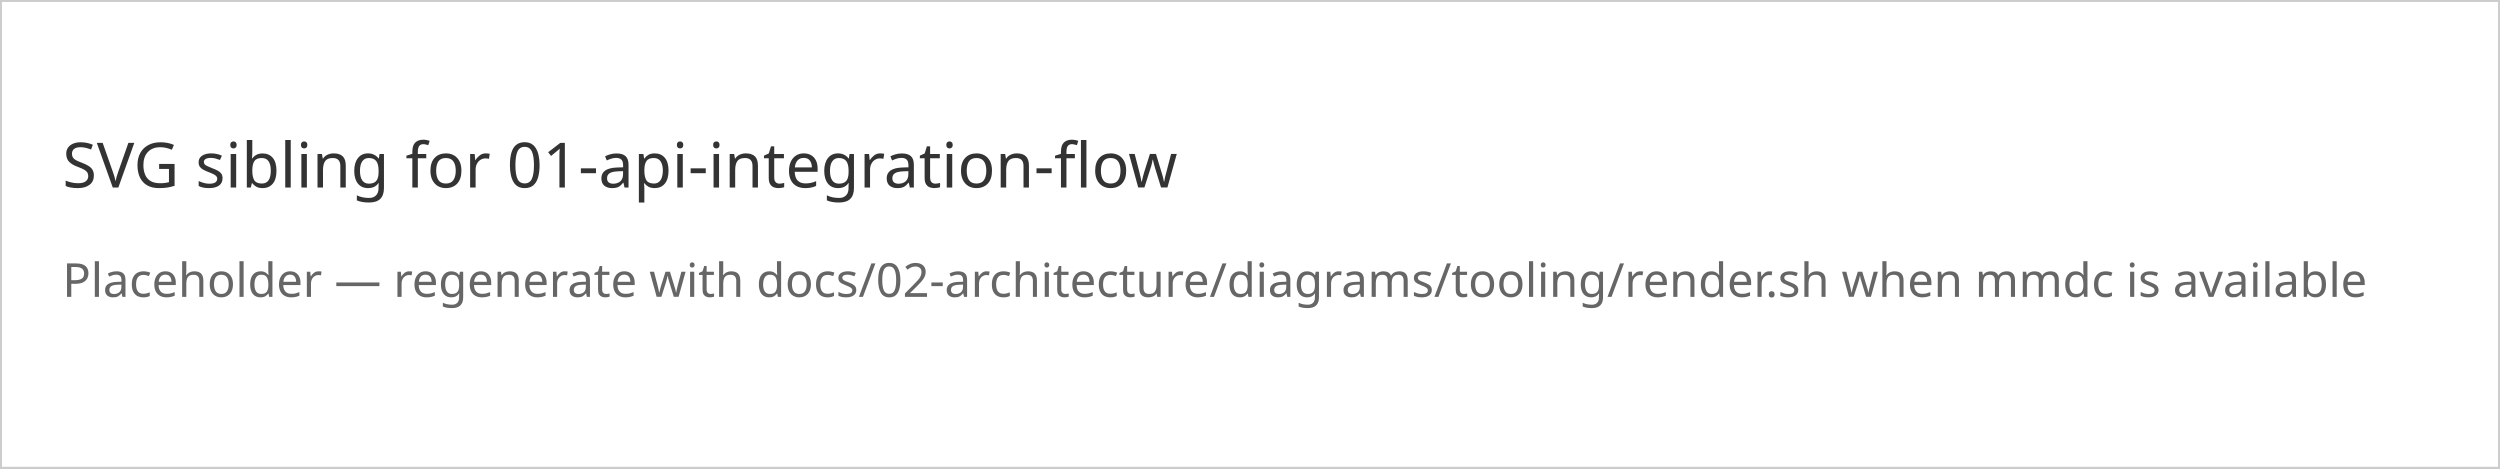
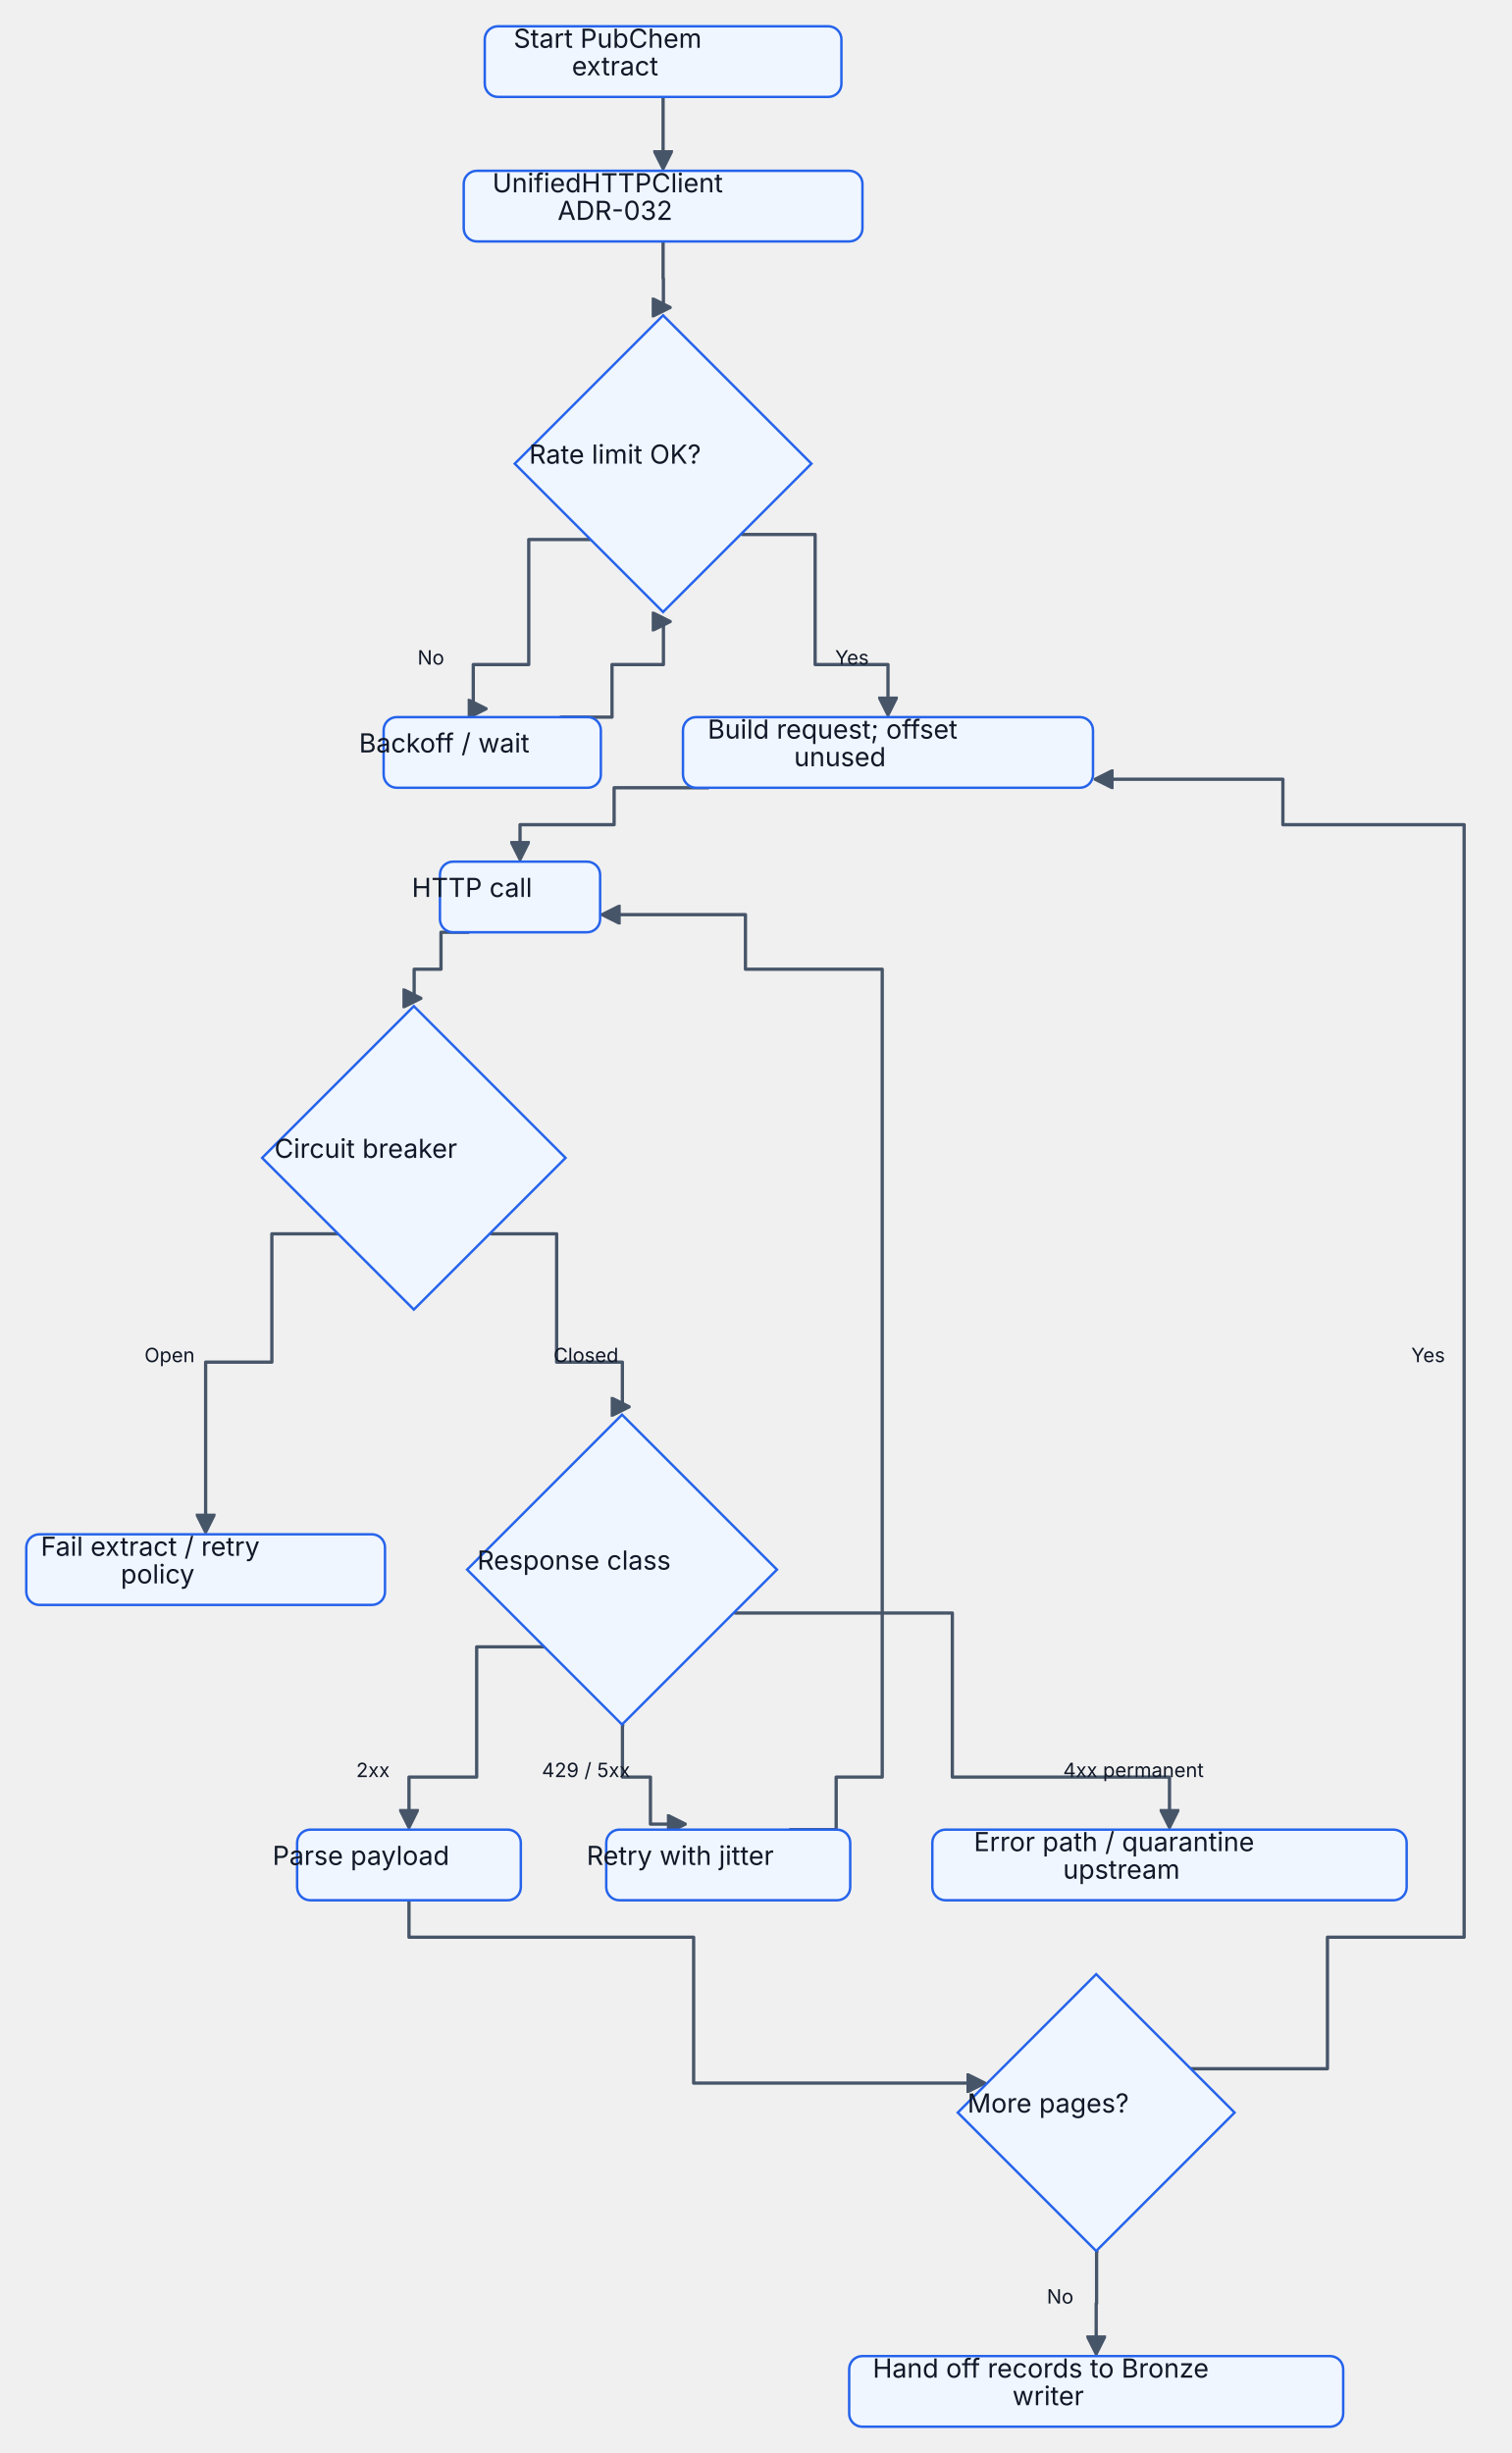
- <svg xmlns="http://www.w3.org/2000/svg" width="640" height="120" role="img">
-   <rect width="100%" height="100%" fill="#ffffff" stroke="#cccccc" />
-   <text x="16" y="48" font-family="Segoe UI, sans-serif" font-size="16" fill="#333333">
-     SVG sibling for 01-api-integration-flow
-   </text>
-   <text x="16" y="76" font-family="Segoe UI, sans-serif" font-size="12" fill="#666666">
-     Placeholder — regenerate with docs/02-architecture/diagrams/tooling/render.sh when mmdc is available
-   </text>
+ <svg xmlns="http://www.w3.org/2000/svg" aria-roledescription="flowchart-v2" role="graphics-document document" viewBox="-16 -16 920.414 1493.578" style="max-width: 920.414px; background-color: white;" width="100%" id="my-svg">
+   <style>#my-svg{font-family:Inter,-apple-system,BlinkMacSystemFont,'Segoe UI',Roboto,Oxygen,Ubuntu,sans-serif;font-size:16px;fill:#212121;}#my-svg .error-icon{fill:#f0fdf4;}#my-svg .error-text{fill:#212121;stroke:#212121;}#my-svg .edge-thickness-normal{stroke-width:2px;}#my-svg .edge-thickness-thick{stroke-width:3.5px;}#my-svg .edge-pattern-solid{stroke-dasharray:0;}#my-svg .edge-pattern-dashed{stroke-dasharray:3;}#my-svg .edge-pattern-dotted{stroke-dasharray:2;}#my-svg .marker{fill:#475569;stroke:#475569;}#my-svg .marker.cross{stroke:#475569;}#my-svg svg{font-family:Inter,-apple-system,BlinkMacSystemFont,'Segoe UI',Roboto,Oxygen,Ubuntu,sans-serif;font-size:16px;}#my-svg .label{font-family:Inter,-apple-system,BlinkMacSystemFont,'Segoe UI',Roboto,Oxygen,Ubuntu,sans-serif;color:#212121;}#my-svg .cluster-label text{fill:#1e40af;}#my-svg .cluster-label span,#my-svg p{color:#1e40af;}#my-svg .label text,#my-svg span,#my-svg p{fill:#212121;color:#212121;}#my-svg .node rect,#my-svg .node circle,#my-svg .node ellipse,#my-svg .node polygon,#my-svg .node path{fill:#eff6ff;stroke:#2563eb;stroke-width:1px;}#my-svg .flowchart-label text{text-anchor:middle;}#my-svg .node .label{text-align:center;}#my-svg .node.clickable{cursor:pointer;}#my-svg .arrowheadPath{fill:#0b0b0b;}#my-svg .edgePath .path{stroke:#475569;stroke-width:2.0px;}#my-svg .flowchart-link{stroke:#475569;fill:none;}#my-svg .edgeLabel{background-color:#ffffff;text-align:center;}#my-svg .edgeLabel rect{opacity:0.5;background-color:#ffffff;fill:#ffffff;}#my-svg .labelBkg{background-color:rgba(255, 255, 255, 0.5);}#my-svg .cluster rect{fill:#f8fafc;stroke:#94a3b8;stroke-width:1px;}#my-svg .cluster text{fill:#1e40af;}#my-svg .cluster span,#my-svg p{color:#1e40af;}#my-svg div.mermaidTooltip{position:absolute;text-align:center;max-width:200px;padding:2px;font-family:Inter,-apple-system,BlinkMacSystemFont,'Segoe UI',Roboto,Oxygen,Ubuntu,sans-serif;font-size:12px;background:#f0fdf4;border:1px solid #16a34a;border-radius:2px;pointer-events:none;z-index:100;}#my-svg .flowchartTitleText{text-anchor:middle;font-size:18px;fill:#212121;}#my-svg :root{--mermaid-font-family:"trebuchet ms",verdana,arial,sans-serif;}#my-svg .domain&gt;*{fill:#f5f3ff!important;stroke:#7c3aed!important;stroke-width:2px!important;}#my-svg .domain span{fill:#f5f3ff!important;stroke:#7c3aed!important;stroke-width:2px!important;}#my-svg .app&gt;*{fill:#f0fdf4!important;stroke:#16a34a!important;stroke-width:2px!important;}#my-svg .app span{fill:#f0fdf4!important;stroke:#16a34a!important;stroke-width:2px!important;}#my-svg .infra&gt;*{fill:#fff1f2!important;stroke:#dc2626!important;stroke-width:2px!important;}#my-svg .infra span{fill:#fff1f2!important;stroke:#dc2626!important;stroke-width:2px!important;}#my-svg .composition&gt;*{fill:#fff7ed!important;stroke:#f59e0b!important;stroke-width:2px!important;}#my-svg .composition span{fill:#fff7ed!important;stroke:#f59e0b!important;stroke-width:2px!important;}#my-svg .interfaces&gt;*{fill:#eff6ff!important;stroke:#2563eb!important;stroke-width:2px!important;}#my-svg .interfaces span{fill:#eff6ff!important;stroke:#2563eb!important;stroke-width:2px!important;}</style>
+   <g>
+     <marker orient="auto" markerHeight="12" markerWidth="12" markerUnits="userSpaceOnUse" refY="5" refX="6" viewBox="0 0 10 10" class="marker flowchart" id="my-svg_flowchart-pointEnd">
+       <path style="stroke-width: 1; stroke-dasharray: 1, 0;" class="arrowMarkerPath" d="M 0 0 L 10 5 L 0 10 z" />
+     </marker>
+     <marker orient="auto" markerHeight="12" markerWidth="12" markerUnits="userSpaceOnUse" refY="5" refX="4.5" viewBox="0 0 10 10" class="marker flowchart" id="my-svg_flowchart-pointStart">
+       <path style="stroke-width: 1; stroke-dasharray: 1, 0;" class="arrowMarkerPath" d="M 0 5 L 10 10 L 10 0 z" />
+     </marker>
+     <marker orient="auto" markerHeight="11" markerWidth="11" markerUnits="userSpaceOnUse" refY="5" refX="11" viewBox="0 0 10 10" class="marker flowchart" id="my-svg_flowchart-circleEnd">
+       <circle style="stroke-width: 1; stroke-dasharray: 1, 0;" class="arrowMarkerPath" r="5" cy="5" cx="5" />
+     </marker>
+     <marker orient="auto" markerHeight="11" markerWidth="11" markerUnits="userSpaceOnUse" refY="5" refX="-1" viewBox="0 0 10 10" class="marker flowchart" id="my-svg_flowchart-circleStart">
+       <circle style="stroke-width: 1; stroke-dasharray: 1, 0;" class="arrowMarkerPath" r="5" cy="5" cx="5" />
+     </marker>
+     <marker orient="auto" markerHeight="11" markerWidth="11" markerUnits="userSpaceOnUse" refY="5.2" refX="12" viewBox="0 0 11 11" class="marker cross flowchart" id="my-svg_flowchart-crossEnd">
+       <path style="stroke-width: 2; stroke-dasharray: 1, 0;" class="arrowMarkerPath" d="M 1,1 l 9,9 M 10,1 l -9,9" />
+     </marker>
+     <marker orient="auto" markerHeight="11" markerWidth="11" markerUnits="userSpaceOnUse" refY="5.2" refX="-1" viewBox="0 0 11 11" class="marker cross flowchart" id="my-svg_flowchart-crossStart">
+       <path style="stroke-width: 2; stroke-dasharray: 1, 0;" class="arrowMarkerPath" d="M 1,1 l 9,9 M 10,1 l -9,9" />
+     </marker>
+     <g class="root">
+       <g class="clusters" />
+       <g class="edgePaths">
+         <path marker-end="url(#my-svg_flowchart-pointEnd)" style="fill:none;" class="edge-thickness-normal edge-pattern-solid flowchart-link LS-Start LE-Client" id="L-Start-Client-0" d="M387.75,43L387.75,43L387.75,65.5L387.75,65.5L387.75,82.7L387.75,82.7" />
+         <path marker-end="url(#my-svg_flowchart-pointEnd)" style="fill:none;" class="edge-thickness-normal edge-pattern-solid flowchart-link LS-Client LE-RL" id="L-Client-RL-0" d="M387.75,131L387.75,131L387.75,153.5L387.942,153.5L387.942,171.201L388.135,171.201" />
+         <path marker-end="url(#my-svg_flowchart-pointEnd)" style="fill:none;" class="edge-thickness-normal edge-pattern-solid flowchart-link LS-RL LE-Wait" id="L-RL-Wait-0" d="M343.623,312.514L305.954,312.514L305.954,388.641L272.168,388.641L272.168,415.548L276.051,415.548" />
+         <path marker-end="url(#my-svg_flowchart-pointEnd)" style="fill:none;" class="edge-thickness-normal edge-pattern-solid flowchart-link LS-Wait LE-RL" id="L-Wait-RL-0" d="M325.53,420.641L356.64,420.641L356.64,388.641L387.958,388.641L387.958,362.44L388.166,362.44" />
+         <path marker-end="url(#my-svg_flowchart-pointEnd)" style="fill:none;" class="edge-thickness-normal edge-pattern-solid flowchart-link LS-RL LE-Req" id="L-RL-Req-0" d="M435.956,309.434L480.322,309.434L480.322,388.641L524.688,388.641L524.688,415.341L524.688,415.341" />
+         <path marker-end="url(#my-svg_flowchart-pointEnd)" style="fill:none;" class="edge-thickness-normal edge-pattern-solid flowchart-link LS-Req LE-Call" id="L-Req-Call-0" d="M415.212,463.641L357.928,463.641L357.928,486.141L300.645,486.141L300.645,503.341L300.645,503.341" />
+         <path marker-end="url(#my-svg_flowchart-pointEnd)" style="fill:none;" class="edge-thickness-normal edge-pattern-solid flowchart-link LS-Call LE-CB" id="L-Call-CB-0" d="M269.047,551.641L252.514,551.641L252.514,574.141L236.173,574.141L236.173,591.842L236.365,591.842" />
+         <path marker-end="url(#my-svg_flowchart-pointEnd)" style="fill:none;" class="edge-thickness-normal edge-pattern-solid flowchart-link LS-CB LE-Fail" id="L-CB-Fail-0" d="M189.855,735.25L149.533,735.25L149.533,813.375L109.211,813.375L109.211,912.903L109.211,912.903" />
+         <path marker-end="url(#my-svg_flowchart-pointEnd)" style="fill:none;" class="edge-thickness-normal edge-pattern-solid flowchart-link LS-CB LE-Resp" id="L-CB-Resp-0" d="M283.106,735.25L322.928,735.25L322.928,813.375L362.959,813.375L362.959,840.576L363.168,840.576" />
+         <path marker-end="url(#my-svg_flowchart-pointEnd)" style="fill:none;" class="edge-thickness-normal edge-pattern-solid flowchart-link LS-Resp LE-Parse" id="L-Resp-Parse-0" d="M315.459,986.741L274.239,986.741L274.239,1066.031L233.02,1066.031L233.02,1092.731L233.02,1092.731" />
+         <path marker-end="url(#my-svg_flowchart-pointEnd)" style="fill:none;" class="edge-thickness-normal edge-pattern-solid flowchart-link LS-Resp LE-Retry" id="L-Resp-Retry-0" d="M363.25,1034.531L363,1034.531L363,1066.031L380.047,1066.031L380.047,1094.653L397.344,1094.653" />
+         <path marker-end="url(#my-svg_flowchart-pointEnd)" style="fill:none;" class="edge-thickness-normal edge-pattern-solid flowchart-link LS-Retry LE-Call" id="L-Retry-Call-0" d="M465.096,1098.031L493.138,1098.031L493.138,1066.031L521.18,1066.031L521.18,939.703L521.18,939.703L521.18,813.375L521.18,813.375L521.18,689.008L521.18,689.008L521.18,574.141L437.894,574.141L437.894,540.907L354.608,540.907" />
+         <path marker-end="url(#my-svg_flowchart-pointEnd)" style="fill:none;" class="edge-thickness-normal edge-pattern-solid flowchart-link LS-Resp LE-Err" id="L-Resp-Err-0" d="M431.655,966.127L563.874,966.127L563.874,1066.031L696.094,1066.031L696.094,1092.731L696.094,1092.731" />
+         <path marker-end="url(#my-svg_flowchart-pointEnd)" style="fill:none;" class="edge-thickness-normal edge-pattern-solid flowchart-link LS-Parse LE-Page" id="L-Parse-Page-0" d="M233.02,1141.031L233.02,1141.031L233.02,1163.531L406.351,1163.531L406.351,1252.357L579.682,1252.357" />
+         <path marker-end="url(#my-svg_flowchart-pointEnd)" style="fill:none;" class="edge-thickness-normal edge-pattern-solid flowchart-link LS-Page LE-Req" id="L-Page-Req-0" d="M709.031,1243.605L792.265,1243.605L792.265,1163.531L875.5,1163.531L875.5,1119.531L875.5,1119.531L875.5,1066.031L875.5,1066.031L875.5,939.703L875.5,939.703L875.5,813.375L875.5,813.375L875.5,689.008L875.5,689.008L875.5,574.141L875.5,574.141L875.5,530.141L875.5,530.141L875.5,486.141L765.137,486.141L765.137,458.457L654.774,458.457" />
+         <path marker-end="url(#my-svg_flowchart-pointEnd)" style="fill:none;" class="edge-thickness-normal edge-pattern-solid flowchart-link LS-Page LE-Done" id="L-Page-Done-0" d="M651.957,1355.078L651.707,1355.078L651.707,1386.578L651.457,1386.578L651.457,1413.278L651.457,1413.278" />
+       </g>
+       <g class="edgeLabels">
+         <g transform="translate(268.2852, 388.6406)" class="edgeLabel">
+           <g transform="translate(-10.88281, -9.5)" class="label">
+             <text x="10.883" y="9.5" text-anchor="middle" xml:space="preserve" class="fo-fallback">
+               <tspan x="10.883">No</tspan>
+             </text>
+           </g>
+         </g>
+         <g transform="translate(524.6875, 388.6406)" class="edgeLabel">
+           <g transform="translate(-12.91406, -9.5)" class="label">
+             <text x="12.914" y="9.5" text-anchor="middle" xml:space="preserve" class="fo-fallback">
+               <tspan x="12.914">Yes</tspan>
+             </text>
+           </g>
+         </g>
+         <g transform="translate(109.2109, 813.375)" class="edgeLabel">
+           <g transform="translate(-21.36719, -9.5)" class="label">
+             <text x="21.367" y="9.5" text-anchor="middle" xml:space="preserve" class="fo-fallback">
+               <tspan x="21.367">Open</tspan>
+             </text>
+           </g>
+         </g>
+         <g transform="translate(362.75, 813.375)" class="edgeLabel">
+           <g transform="translate(-26.875, -9.5)" class="label">
+             <text x="26.875" y="9.5" text-anchor="middle" xml:space="preserve" class="fo-fallback">
+               <tspan x="26.875">Closed</tspan>
+             </text>
+           </g>
+         </g>
+         <g transform="translate(233.0195, 1066.031)" class="edgeLabel">
+           <g transform="translate(-14.5625, -9.5)" class="label">
+             <text x="14.562" y="9.5" text-anchor="middle" xml:space="preserve" class="fo-fallback">
+               <tspan x="14.562">2xx</tspan>
+             </text>
+           </g>
+         </g>
+         <g transform="translate(362.75, 1066.031)" class="edgeLabel">
+           <g transform="translate(-32.52344, -9.5)" class="label">
+             <text x="32.523" y="9.5" text-anchor="middle" xml:space="preserve" class="fo-fallback">
+               <tspan x="32.523">429 / 5xx</tspan>
+             </text>
+           </g>
+         </g>
+         <g transform="translate(696.0938, 1066.031)" class="edgeLabel">
+           <g transform="translate(-61.14844, -9.5)" class="label">
+             <text x="61.148" y="9.5" text-anchor="middle" xml:space="preserve" class="fo-fallback">
+               <tspan x="61.148">4xx permanent</tspan>
+             </text>
+           </g>
+         </g>
+         <g transform="translate(875.5, 813.375)" class="edgeLabel">
+           <g transform="translate(-12.91406, -9.5)" class="label">
+             <text x="12.914" y="9.5" text-anchor="middle" xml:space="preserve" class="fo-fallback">
+               <tspan x="12.914">Yes</tspan>
+             </text>
+           </g>
+         </g>
+         <g transform="translate(651.457, 1386.578)" class="edgeLabel">
+           <g transform="translate(-10.88281, -9.5)" class="label">
+             <text x="10.883" y="9.5" text-anchor="middle" xml:space="preserve" class="fo-fallback">
+               <tspan x="10.883">No</tspan>
+             </text>
+           </g>
+         </g>
+       </g>
+       <g class="nodes">
+         <g transform="translate(387.75, 21.5)" id="flowchart-Start-0" class="node default default flowchart-label">
+           <rect height="43" width="217.172" y="-21.5" x="-108.586" ry="21.5" rx="21.5" style="" />
+           <g transform="translate(-91.21094, -9.5)" style="" class="label">
+             <rect />
+             <text x="91.211" y="1.1" text-anchor="middle" xml:space="preserve" class="fo-fallback">
+               <tspan x="91.211">Start PubChem</tspan>
+               <tspan x="91.211" dy="16.8">extract</tspan>
+             </text>
+           </g>
+         </g>
+         <g transform="translate(387.75, 109.5)" id="flowchart-Client-1" class="node default default flowchart-label">
+           <rect height="43" width="242.781" y="-21.5" x="-121.391" ry="0" rx="0" style="" class="basic label-container" />
+           <g transform="translate(-109.3906, -9.5)" style="" class="label">
+             <rect />
+             <text x="109.391" y="1.1" text-anchor="middle" xml:space="preserve" class="fo-fallback">
+               <tspan x="109.391">UnifiedHTTPClient</tspan>
+               <tspan x="109.391" dy="16.8">ADR-032</tspan>
+             </text>
+           </g>
+         </g>
+         <g transform="translate(387.75, 266.3203)" id="flowchart-RL-3" class="node default default flowchart-label">
+           <polygon style="" transform="translate(-90.32031,90.32031)" class="label-container" points="90.32,0 180.641,-90.32 90.32,-180.641 0,-90.32" />
+           <g transform="translate(-56.82031, -9.5)" style="" class="label">
+             <rect />
+             <text x="56.82" y="9.5" text-anchor="middle" xml:space="preserve" class="fo-fallback">
+               <tspan x="56.82">Rate limit OK?</tspan>
+             </text>
+           </g>
+         </g>
+         <g transform="translate(283.7266, 442.1406)" id="flowchart-Wait-5" class="node default default flowchart-label">
+           <rect height="43" width="132.266" y="-21.5" x="-66.133" ry="0" rx="0" style="" class="basic label-container" />
+           <g transform="translate(-54.13281, -9.5)" style="" class="label">
+             <rect />
+             <text x="54.133" y="9.5" text-anchor="middle" xml:space="preserve" class="fo-fallback">
+               <tspan x="54.133">Backoff / wait</tspan>
+             </text>
+           </g>
+         </g>
+         <g transform="translate(524.6875, 442.1406)" id="flowchart-Req-9" class="node default default flowchart-label">
+           <rect height="43" width="249.656" y="-21.5" x="-124.828" ry="0" rx="0" style="" class="basic label-container" />
+           <g transform="translate(-112.8281, -9.5)" style="" class="label">
+             <rect />
+             <text x="112.828" y="1.1" text-anchor="middle" xml:space="preserve" class="fo-fallback">
+               <tspan x="112.828">Build request; offset</tspan>
+               <tspan x="112.828" dy="16.8">unused</tspan>
+             </text>
+           </g>
+         </g>
+         <g transform="translate(300.6445, 530.1406)" id="flowchart-Call-11" class="node default default flowchart-label">
+           <rect height="43" width="97.531" y="-21.5" x="-48.766" ry="0" rx="0" style="" class="basic label-container" />
+           <g transform="translate(-36.76562, -9.5)" style="" class="label">
+             <rect />
+             <text x="36.766" y="9.5" text-anchor="middle" xml:space="preserve" class="fo-fallback">
+               <tspan x="36.766">HTTP call</tspan>
+             </text>
+           </g>
+         </g>
+         <g transform="translate(235.9805, 689.0078)" id="flowchart-CB-13" class="node default default flowchart-label">
+           <polygon style="" transform="translate(-92.36719,92.36719)" class="label-container" points="92.367,0 184.734,-92.367 92.367,-184.734 0,-92.367" />
+           <g transform="translate(-58.86719, -9.5)" style="" class="label">
+             <rect />
+             <text x="58.867" y="9.5" text-anchor="middle" xml:space="preserve" class="fo-fallback">
+               <tspan x="58.867">Circuit breaker</tspan>
+             </text>
+           </g>
+         </g>
+         <g transform="translate(109.2109, 939.7031)" id="flowchart-Fail-15" class="node default default flowchart-label">
+           <rect height="43" width="218.422" y="-21.5" x="-109.211" ry="0" rx="0" style="" class="basic label-container" />
+           <g transform="translate(-97.21094, -9.5)" style="" class="label">
+             <rect />
+             <text x="97.211" y="1.1" text-anchor="middle" xml:space="preserve" class="fo-fallback">
+               <tspan x="97.211">Fail extract / retry</tspan>
+               <tspan x="97.211" dy="16.8">policy</tspan>
+             </text>
+           </g>
+         </g>
+         <g transform="translate(362.75, 939.7031)" id="flowchart-Resp-17" class="node default default flowchart-label">
+           <polygon style="" transform="translate(-94.32812,94.32812)" class="label-container" points="94.328,0 188.656,-94.328 94.328,-188.656 0,-94.328" />
+           <g transform="translate(-60.82812, -9.5)" style="" class="label">
+             <rect />
+             <text x="60.828" y="9.5" text-anchor="middle" xml:space="preserve" class="fo-fallback">
+               <tspan x="60.828">Response class</tspan>
+             </text>
+           </g>
+         </g>
+         <g transform="translate(233.0195, 1119.531)" id="flowchart-Parse-19" class="node default default flowchart-label">
+           <rect height="43" width="136.203" y="-21.5" x="-68.102" ry="0" rx="0" style="" class="basic label-container" />
+           <g transform="translate(-56.10156, -9.5)" style="" class="label">
+             <rect />
+             <text x="56.102" y="9.5" text-anchor="middle" xml:space="preserve" class="fo-fallback">
+               <tspan x="56.102">Parse payload</tspan>
+             </text>
+           </g>
+         </g>
+         <g transform="translate(427.4141, 1119.531)" id="flowchart-Retry-21" class="node default default flowchart-label">
+           <rect height="43" width="148.547" y="-21.5" x="-74.273" ry="0" rx="0" style="" class="basic label-container" />
+           <g transform="translate(-62.27344, -9.5)" style="" class="label">
+             <rect />
+             <text x="62.273" y="9.5" text-anchor="middle" xml:space="preserve" class="fo-fallback">
+               <tspan x="62.273">Retry with jitter</tspan>
+             </text>
+           </g>
+         </g>
+         <g transform="translate(696.0938, 1119.531)" id="flowchart-Err-25" class="node default default flowchart-label">
+           <rect height="43" width="288.812" y="-21.5" x="-144.406" ry="0" rx="0" style="" class="basic label-container" />
+           <g transform="translate(-132.4062, -9.5)" style="" class="label">
+             <rect />
+             <text x="132.406" y="1.1" text-anchor="middle" xml:space="preserve" class="fo-fallback">
+               <tspan x="132.406">Error path / quarantine</tspan>
+               <tspan x="132.406" dy="16.8">upstream</tspan>
+             </text>
+           </g>
+         </g>
+         <g transform="translate(651.457, 1270.305)" id="flowchart-Page-27" class="node default default flowchart-label">
+           <polygon style="" transform="translate(-84.27344,84.27344)" class="label-container" points="84.273,0 168.547,-84.273 84.273,-168.547 0,-84.273" />
+           <g transform="translate(-50.77344, -9.5)" style="" class="label">
+             <rect />
+             <text x="50.773" y="9.5" text-anchor="middle" xml:space="preserve" class="fo-fallback">
+               <tspan x="50.773">More pages?</tspan>
+             </text>
+           </g>
+         </g>
+         <g transform="translate(651.457, 1440.078)" id="flowchart-Done-31" class="node default default flowchart-label">
+           <rect height="43" width="300.812" y="-21.5" x="-150.406" ry="21.5" rx="21.5" style="" />
+           <g transform="translate(-133.0312, -9.5)" style="" class="label">
+             <rect />
+             <text x="133.031" y="1.1" text-anchor="middle" xml:space="preserve" class="fo-fallback">
+               <tspan x="133.031">Hand off records to Bronze</tspan>
+               <tspan x="133.031" dy="16.8">writer</tspan>
+             </text>
+           </g>
+         </g>
+       </g>
+     </g>
+   </g>
+   <style>/*
+  * Пользовательские стили диаграмм BioETL (структурированная копия)
+  * Источник: custom.css
+  * Цель: сгруппировать правила по типам элементов и документировать назначение каждого CSS-параметра.
+  */
+ 
+ /* =========================================================
+  * 1) Глобальная типографика и базовое поведение текста
+  * ========================================================= */
+ svg {
+     /* Задаёт основной стек шрифтов для всего текста в SVG. */
+     font-family: Inter, -apple-system, BlinkMacSystemFont, 'Segoe UI', Roboto,
+     Oxygen, Ubuntu, sans-serif;
+ }
+ 
+ 
+ 
+ /* =========================================================
+  * 2) Общая геометрия узлов (для нескольких типов диаграмм)
+  * ========================================================= */
+ .node rect,
+ .node circle,
+ .node ellipse,
+ .node polygon,
+ .node path {
+     /* Единая толщина контура для фигур узлов. */
+     stroke-width: 1.5px !important;
+     /* Скругляет углы по горизонтали для более мягкого вида. */
+     rx: 8;
+     /* Скругляет углы по вертикали в паре с rx. */
+     ry: 8;
+     /* Добавляет лёгкую тень и отделяет узлы от фона. */
+     filter:  none; /*  drop-shadow(0px 1px 2px rgba(0, 0, 0, 0.05));*/
+ }
+ 
+ /* =========================================================
+  * 3) Контейнеры subgraph / cluster
+  * ========================================================= */
+ .cluster rect,
+ .cluster path {
+     /* Увеличивает радиус углов у контейнеров-групп. */
+     rx: 10;
+     /* Поддерживает симметрию скругления по вертикали. */
+     ry: 10;
+     /* Нейтральная заливка контейнера для снижения визуального шума. */
+     fill: #f8fafc;
+     /* Приглушённая обводка, чтобы границы были заметны, но не доминировали. */
+     stroke: #94a3b8;
+     /* Толщина границы контейнера в тон большинству узлов. */
+     stroke-width: 1.5px;
+     /* Убирает пунктир у рамок контейнеров. */
+     stroke-dasharray: none;
+     /* Делает фон контейнера полностью непрозрачным. */
+     fill-opacity: 1;
+     /* Отключает тень контейнера, чтобы акцент оставался на узлах. */
+     filter: none;
+ }
+ 
+ .cluster text {
+     /* Нормальный вес шрифта для заголовков групп. */
+     font-weight: 400;
+     /* Увеличенный размер заголовка относительно текста узлов. */
+     font-size: 16px;
+ }
+ 
+ /* =========================================================
+  * 4) Стили линий связей (edges/links)
+  * ========================================================= */
+ .edgePath .path {
+     /* Делает основные ребра более заметными в плотных графах. */
+     stroke-width: 2.5px;
+     /* Скругляет соединения сегментов линий. */
+     stroke-linejoin: round;
+     /* Скругляет окончания линий. */
+     stroke-linecap: round;
+ }
+ 
+ .edgePath path,
+ .flowchart-link,
+ .relation,
+ .messageLine0,
+ .messageLine1,
+ .transition path {
+     /* Унифицированные скруглённые соединения для всех типов линий. */
+     stroke-linejoin: round;
+     /* Унифицированные скруглённые окончания для всех типов линий. */
+     stroke-linecap: round;
+ }
+ 
+ .transition path {
+     /* Выравнивает толщину переходов state diagram с основными ребрами. */
+     stroke-width: 2.5px;
+ }
+ 
+ /* =========================================================
+  * 5) Подписи ребер и fallback-текст
+  * ========================================================= */
+ .edgeLabel {
+     /* Компактный размер шрифта для подписей на связях. */
+     font-size: 12px;
+     /* Плотная межстрочность для экономии места. */
+     line-height: 1.1;
+     /* Базовый непрозрачный фон под подписью. */
+     background-color: #ffffff;
+     /* Небольшие внутренние отступы вокруг текста. */
+     padding: 1px 3px;
+     /* Мягкое скругление фона подписи. */
+     border-radius: 2px;
+ }
+ 
+ .edgeLabel span,
+ .edgeLabel p,
+ text.fo-fallback {
+     /* Принудительный тёмный fill для контраста в SVG-рендерах. */
+     fill: #111827 !important;
+     /* Принудительный тёмный цвет для HTML-подписей. */
+     color: #111827 !important;
+     /* Полная непрозрачность текста. */
+     opacity: 1 !important;
+     /* Компактная межстрочность для многострочных подписей. */
+     line-height: 1.1;
+     /* Убирает стандартные внешние отступы HTML-параграфов. */
+     margin: 0;
+     /* Убирает стандартные внутренние отступы HTML-параграфов. */
+     padding: 0;
+ }
+ 
+ .edgeLabel .labelBkg,
+ .labelBkg {
+     /* Жёстко задаёт белый фон под текстом подписей. */
+     background-color: #ffffff !important;
+     /* Делает фон полностью непрозрачным во всех просмотрщиках. */
+     opacity: 1 !important;
+ }
+ 
+ .edgeLabel rect {
+     /* Переопределяет полупрозрачный фон по умолчанию у Mermaid. */
+     opacity: 1 !important;
+     /* Жёстко фиксирует белую заливку прямоугольника под подписью. */
+     fill: #ffffff !important;
+ }
+ 
+ /* =========================================================
+  * 6) Элементы sequence diagram
+  * ========================================================= */
+ .actor {
+     /* Толщина границы actor-блоков. */
+     stroke-width: 1.5px;
+     /* Скругление углов actor-блоков по горизонтали. */
+     rx: 4;
+     /* Скругление углов actor-блоков по вертикали. */
+     ry: 4;
+ }
+ 
+ .messageLine0,
+ .messageLine1 {
+     /* Толщина линий сообщений в sequence diagram. */
+     stroke-width: 1.6px;
+ }
+ 
+ .messageText {
+     /* Базовый размер текста сообщений. */
+     font-size: 13px;
+ }
+ 
+ .activation0 {
+     /* Более тонкая линия activation bar, чтобы не перегружать схему. */
+     stroke-width: 1px;
+ }
+ 
+ .note {
+     /* Скругление углов заметки по горизонтали. */
+     rx: 4;
+     /* Скругление углов заметки по вертикали. */
+     ry: 4;
+     /* Тонкая граница для вторичных блоков. */
+     stroke-width: 1px;
+     /* Лёгкая тень для визуального отделения заметок. */
+     filter: drop-shadow(1px 1px 2px rgba(0, 0, 0, 0.06));
+ }
+ 
+ /* =========================================================
+  * 7) Базовые элементы class diagram
+  * ========================================================= */
+ g.classGroup rect {
+     /* Скругление углов class box по горизонтали. */
+     rx: 10;
+     /* Скругление углов class box по вертикали. */
+     ry: 10;
+     /* Толщина границы class box. */
+     stroke-width: 1.5px;
+     /* Мягкая тень у class box без агрессивного контраста. */
+     filter: drop-shadow(1px 1px 2px rgba(0, 0, 0, 0.06));
+ }
+ 
+ g.classGroup text {
+     /* Базовый размер текста внутри class diagram. */
+     font-size: 14px;
+     padding: 10px 10px;
+ }
+ 
+ g.classGroup line {
+     /* Толщина внутренних разделителей класса. */
+     stroke-width: 1px;
+ }
+ 
+ .relation {
+     /* Толщина связей между классами на уровне основных ребер. */
+     stroke-width: 2.5px;
+ }
+ 
+ /* =========================================================
+  * 8) Типографика HTML-лейблов class diagram
+  * ========================================================= */
+ g.label-group .nodeLabel {
+     /* Увеличенный размер названия класса для иерархии. */
+     font-size: 16px !important;
+     /* Полужирный акцент на имени класса. */
+     font-weight: 200 !important;
+     /* Лёгкое межбуквенное расстояние для читаемости заголовка. */
+     letter-spacing: 0.01em;
+ }
+ 
+ g.annotation-group .nodeLabel {
+     /* Уменьшенный размер для стереотипов/аннотаций. */
+     font-size: 11px !important;
+     /* Курсив для визуального отделения аннотаций. */
+     font-style: italic !important;
+     /* Небольшое ослабление контраста вторичного текста. */
+     opacity: 0.8;
+ }
+ 
+ g.members-group .nodeLabel,
+ g.methods-group .nodeLabel {
+     /* Компактный размер для атрибутов и методов. */
+     font-size: 12px !important;
+     /* Нормальный вес шрифта для плотного структурного текста. */
+     font-weight: 400 !important;
+ }
+ 
+ /* =========================================================
+  * 9) Помощники размеров foreignObject (class/flowchart)
+  * ========================================================= */
+ g.members-group foreignObject,
+ g.methods-group foreignObject {
+     /* Минимальная высота областей members/methods. */
+     min-height: 40px;
+ }
+ 
+ .node foreignObject &gt; div,
+ g.classGroup foreignObject &gt; div {
+     /* Стабилизирует вычисление размеров с учётом отступов/границ. */
+     box-sizing: border-box;
+ }
+ 
+ .node.size-sm foreignObject &gt; div {
+     /* Минимальная высота для малого размерного уровня узла. */
+     min-height: 80px;
+     /* Минимальная ширина для малого размерного уровня узла. */
+     min-width: 180px;
+ }
+ 
+ .node.size-md foreignObject &gt; div {
+     /* Минимальная высота для среднего размерного уровня узла. */
+     min-height: 140px;
+     /* Минимальная ширина для среднего размерного уровня узла. */
+     min-width: 260px;
+ }
+ 
+ .node.size-lg foreignObject &gt; div {
+     /* Минимальная высота для большого размерного уровня узла. */
+     min-height: 200px;
+     /* Минимальная ширина для большого размерного уровня узла. */
+     min-width: 340px;
+ }
+ 
+ /* =========================================================
+  * 10) Элементы state diagram
+  * ========================================================= */
+ g.stateGroup rect {
+     /* Скругление углов контейнеров состояний по горизонтали. */
+     rx: 8;
+     /* Скругление углов контейнеров состояний по вертикали. */
+     ry: 8;
+ }
+ 
+ .statediagram-state rect {
+     /* Скругление углов узлов состояния по горизонтали. */
+     rx: 8;
+     /* Скругление углов узлов состояния по вертикали. */
+     ry: 8;
+     /* Толщина границы узла состояния. */
+     stroke-width: 1.5px;
+     /* Лёгкая тень для визуального отделения state box. */
+     filter: drop-shadow(1px 2px 3px rgba(0, 0, 0, 0.08));
+ }
+ 
+ /* =========================================================
+  * 11) Элементы ER diagram
+  * ========================================================= */
+ .er.entityBox {
+     /* Толщина границы сущности ER-диаграммы. */
+     stroke-width: 1.5px;
+     /* Скругление углов сущности по горизонтали. */
+     rx: 4;
+     /* Скругление углов сущности по вертикали. */
+     ry: 4;
+     /* Лёгкая тень для отделения блоков сущностей. */
+     filter: drop-shadow(1px 2px 3px rgba(0, 0, 0, 0.08));
+ }
+ 
+ /* =========================================================
+  * 12) Узлы mindmap
+  * ========================================================= */
+ .mindmap-node rect,
+ .mindmap-node circle {
+     /* Толщина контура узлов mindmap. */
+     stroke-width: 1.5px;
+     /* Чуть более выраженная тень для плотных радиальных веток. */
+     filter: drop-shadow(1px 2px 2px rgba(0, 0, 0, 0.1));
+ }
+ 
+ /* =========================================================
+  * 13) Маркеры стрелок
+  * ========================================================= */
+ marker path {
+     /* Единый нейтральный цвет наконечников стрелок. */
+     fill: #475569;
+ }
+ 
+ /* =========================================================
+  * 14) Цветовая карта архитектурных слоёв (fallback-селекторы)
+  * ========================================================= */
+ [id*="Domain"] &gt; rect,
+ [id*="Domain"] &gt; path {
+     /* Цвет фона для доменного слоя. */
+     fill: #f5f3ff !important;
+     /* Цвет границы для доменного слоя. */
+     stroke: #7c3aed !important;
+ }
+ 
+ .cluster[id*="Domain"] &gt; rect,
+ .cluster[id*="Domain"] &gt; path {
+     fill: #ffffff !important;
+ }
+ 
+ [id*="Application"] &gt; rect,
+ [id*="Application"] &gt; path {
+     /* Цвет фона для application-слоя. */
+     fill: #f0fdf4 !important;
+     /* Цвет границы для application-слоя. */
+     stroke: #16a34a !important;
+ }
+ 
+ .cluster[id*="Application"] &gt; rect,
+ .cluster[id*="Application"] &gt; path {
+     fill: #ffffff !important;
+ }
+ 
+ [id*="Infrastructure"] &gt; rect,
+ [id*="Infrastructure"] &gt; path {
+     /* Цвет фона для infrastructure-слоя. */
+     fill: #fff1f2 !important;
+     /* Цвет границы для infrastructure-слоя. */
+     stroke: #dc2626 !important;
+ }
+ 
+ .cluster[id*="Infrastructure"] &gt; rect,
+ .cluster[id*="Infrastructure"] &gt; path {
+     fill: #ffffff !important;
+ }
+ 
+ [id*="Composition"] &gt; rect,
+ [id*="Composition"] &gt; path {
+     /* Цвет фона для composition-слоя. */
+     fill: #fff7ed !important;
+     /* Цвет границы для composition-слоя. */
+     stroke: #f59e0b !important;
+ }
+ 
+ .cluster[id*="Composition"] &gt; rect,
+ .cluster[id*="Composition"] &gt; path {
+     fill: #ffffff !important;
+ }
+ 
+ [id*="Interfaces"] &gt; rect,
+ [id*="Interfaces"] &gt; path {
+     /* Цвет фона для слоя интерфейсов. */
+     fill: #eff6ff !important;
+     /* Цвет границы для слоя интерфейсов. */
+     stroke: #2563eb !important;
+ }
+ 
+ .cluster[id*="Interfaces"] &gt; rect,
+ .cluster[id*="Interfaces"] &gt; path {
+     fill: #ffffff !important;
+ }
+ 
+ [id*="External"] &gt; rect,
+ [id*="External"] &gt; path {
+     /* Цвет фона для внешних систем. */
+     fill: #f1f5f9 !important;
+     /* Цвет границы для внешних систем. */
+     stroke: #64748b !important;
+ }
+ 
+ .cluster[id*="External"] &gt; rect,
+ .cluster[id*="External"] &gt; path {
+     fill: #ffffff !important;
+ }
+ 
+ /* Белая подложка под подписи всех архитектурных/medallion слоёв */
+ g.cluster[id*="Domain"] .cluster-label foreignObject &gt; div,
+ g.cluster[id*="Application"] .cluster-label foreignObject &gt; div,
+ g.cluster[id*="Infrastructure"] .cluster-label foreignObject &gt; div,
+ g.cluster[id*="Composition"] .cluster-label foreignObject &gt; div,
+ g.cluster[id*="Interfaces"] .cluster-label foreignObject &gt; div,
+ g.cluster[id*="External"] .cluster-label foreignObject &gt; div,
+ g.cluster[id*="Bronze"] .cluster-label foreignObject &gt; div,
+ g.cluster[id*="Silver"] .cluster-label foreignObject &gt; div,
+ g.cluster[id*="Gold"] .cluster-label foreignObject &gt; div,
+ g.cluster[id*="Quarantine"] .cluster-label foreignObject &gt; div {
+     background: #ffffff !important;
+     padding: 0 6px !important;
+     border-radius: 4px;
+ }
+ 
+ /* Fallback для рендеров без foreignObject: не рисуем толстую обводку */
+ g.cluster[id*="Domain"] .cluster-label text.fo-fallback,
+ g.cluster[id*="Application"] .cluster-label text.fo-fallback,
+ g.cluster[id*="Infrastructure"] .cluster-label text.fo-fallback,
+ g.cluster[id*="Composition"] .cluster-label text.fo-fallback,
+ g.cluster[id*="Interfaces"] .cluster-label text.fo-fallback,
+ g.cluster[id*="External"] .cluster-label text.fo-fallback,
+ g.cluster[id*="Bronze"] .cluster-label text.fo-fallback,
+ g.cluster[id*="Silver"] .cluster-label text.fo-fallback,
+ g.cluster[id*="Gold"] .cluster-label text.fo-fallback,
+ g.cluster[id*="Quarantine"] .cluster-label text.fo-fallback {
+     fill: #111827 !important;
+     stroke: none !important;
+ }
+ 
+ /* =========================================================
+  * 15) Цветовая карта слоёв Medallion
+  * ========================================================= */
+ [id*="Bronze"] &gt; rect,
+ [id*="Bronze"] &gt; path {
+     /* Цвет фона Bronze-слоя. */
+     fill: #fff7ed !important;
+     /* Цвет границы Bronze-слоя. */
+     stroke: #f59e0b !important;
+ }
+ 
+ [id*="Silver"] &gt; rect,
+ [id*="Silver"] &gt; path {
+     /* Цвет фона Silver-слоя. */
+     fill: #f8fafc !important;
+     /* Цвет границы Silver-слоя. */
+     stroke: #475569 !important;
+ }
+ 
+ [id*="Gold"] &gt; rect,
+ [id*="Gold"] &gt; path {
+     /* Цвет фона Gold-слоя. */
+     fill: #fefce8 !important;
+     /* Цвет границы Gold-слоя. */
+     stroke: #ca8a04 !important;
+ }
+ 
+ [id*="Quarantine"] &gt; rect,
+ [id*="Quarantine"] &gt; path {
+     /* Цвет фона для карантинных/проблемных потоков данных. */
+     fill: #ffe4e6 !important;
+     /* Цвет границы для карантинных/проблемных потоков данных. */
+     stroke: #e11d48 !important;
+ }
+ /* Нормализует вес текста в узлах и заголовках слоёв (без полужирного акцента). */
+ .node .label text,
+ .node .label tspan,
+ .node .label .nodeLabel,
+ text.fo-fallback {
+     stroke: none !important;
+     stroke-width: 0 !important;
+     fill: #111827 !important;
+     font-weight: 400 !important;
+ }
+ /* Single text layer (fallback-only) */
+ text.fo-fallback {
+     display: inline !important;
+ }
+ 
+ foreignObject {
+     display: none !important;
+ }
+ </style>
</svg>
